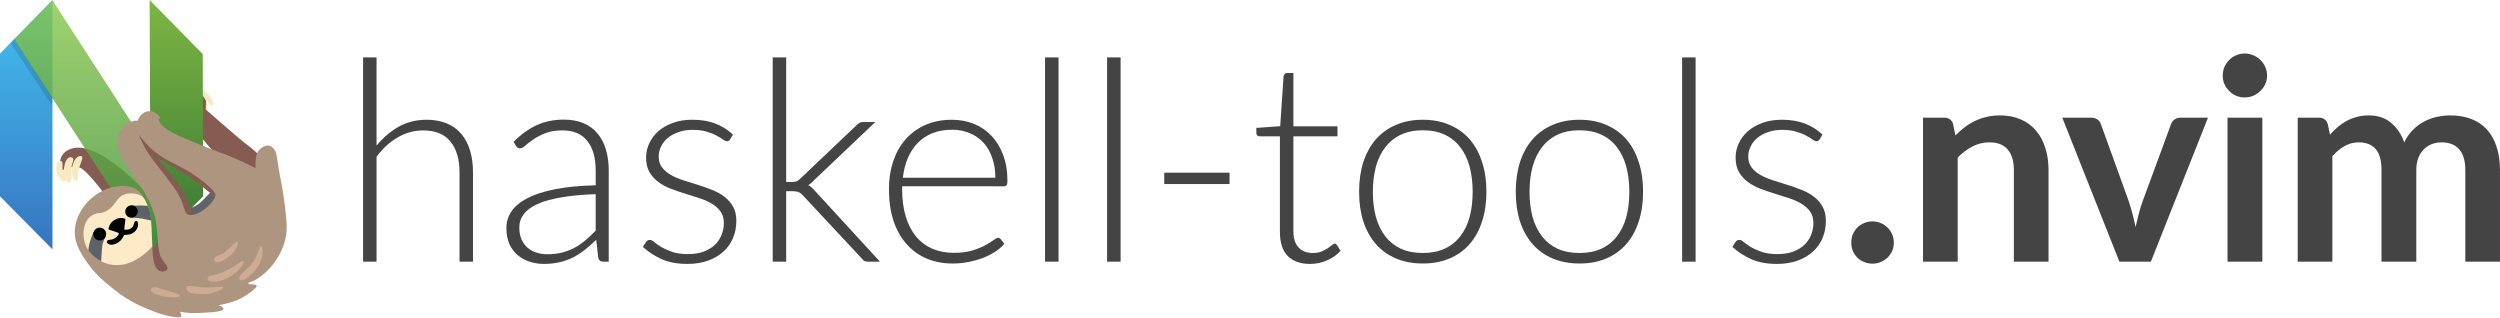
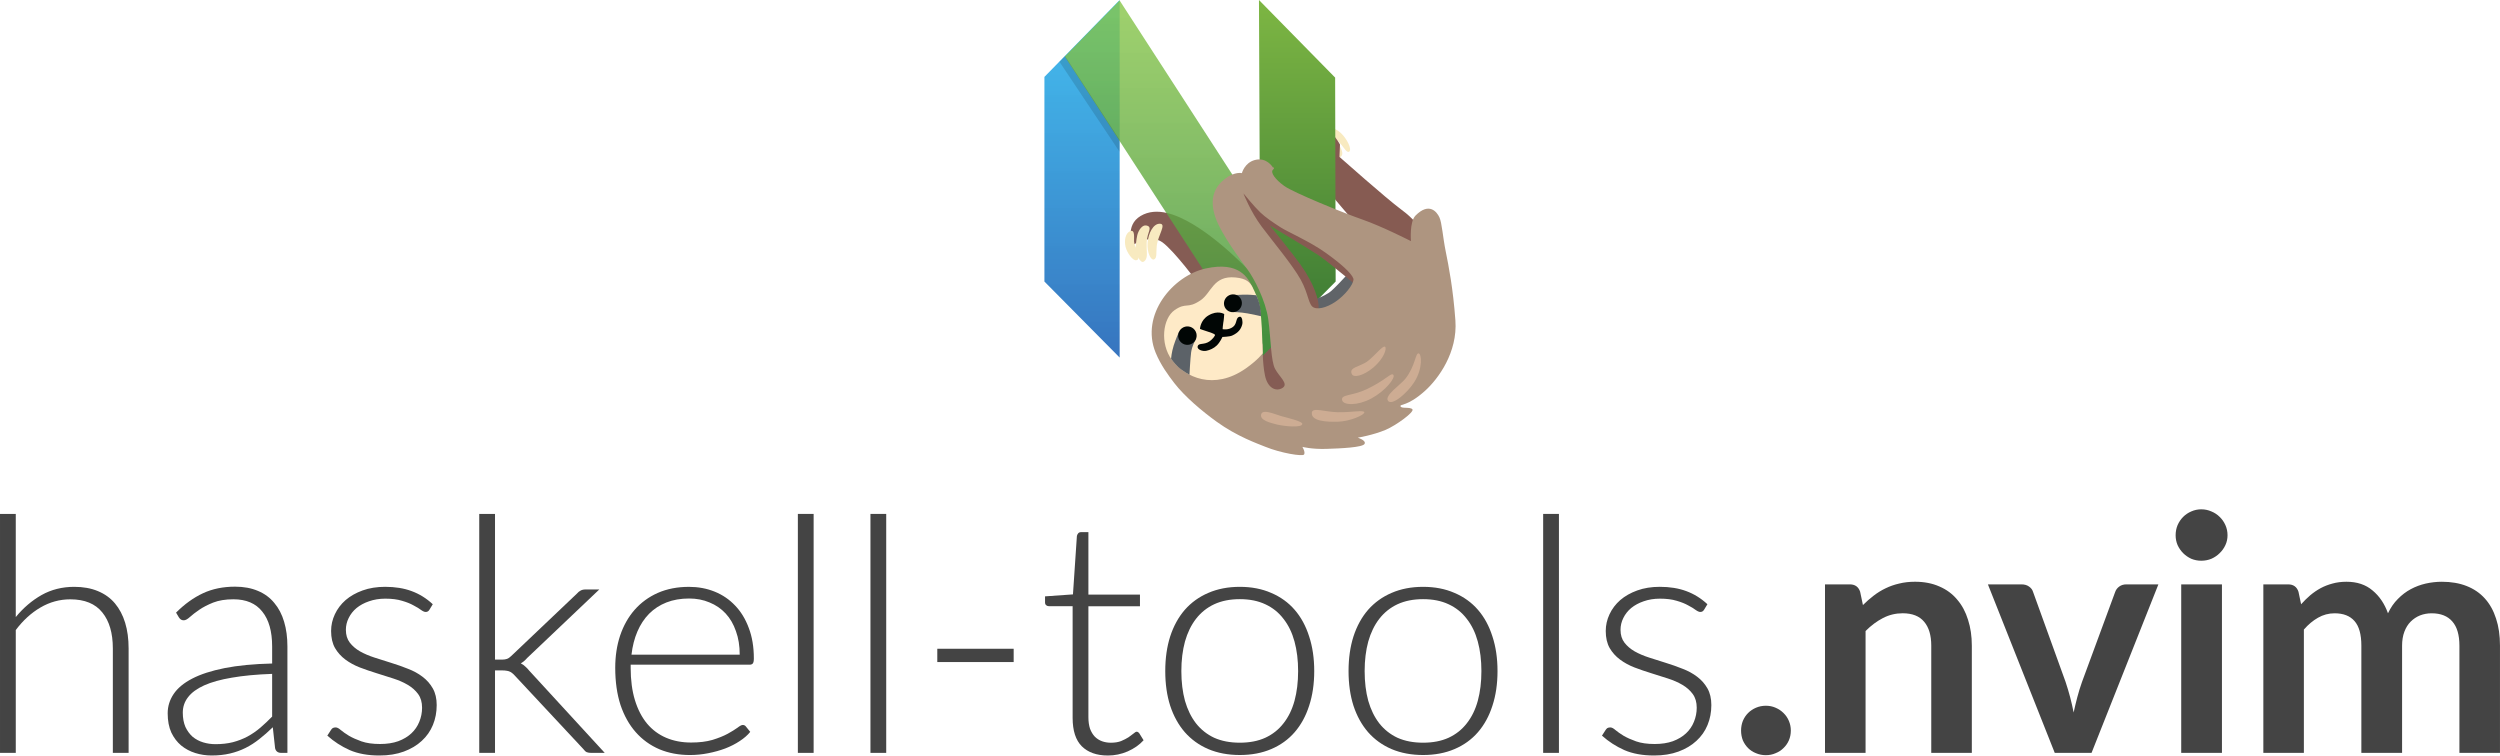
- <svg xmlns="http://www.w3.org/2000/svg" width="564.354" height="71.654" viewBox="0 0 564.354 71.654" version="1.1" id="svg95">
+ <svg xmlns="http://www.w3.org/2000/svg" width="482.395" height="145.781" viewBox="0 0 482.395 145.781" version="1.1" id="svg95">
  <description>Created with Sketch (http://www.bohemiancoding.com/sketch)</description>
  <defs id="defs87">
    <linearGradient x1="167.958" y1="-0.461" x2="167.958" y2="335.455" id="linearGradient-1" gradientTransform="scale(0.461424,2.167204)" gradientUnits="userSpaceOnUse">
      <stop stop-color="#16B0ED" stop-opacity="0.8" offset="0%" id="stop72" />
      <stop stop-color="#0F59B2" stop-opacity="0.837" offset="100%" id="stop74" />
    </linearGradient>
    <linearGradient x1="1118.343" y1="-0.466" x2="1118.343" y2="338.686" id="linearGradient-2" gradientTransform="scale(0.465868,2.146531)" gradientUnits="userSpaceOnUse">
      <stop stop-color="#7DB643" offset="0%" id="stop77" />
      <stop stop-color="#367533" offset="100%" id="stop79" />
    </linearGradient>
    <linearGradient x1="356.338" y1="0" x2="356.338" y2="612.901" id="linearGradient-3" gradientTransform="scale(0.8418974,1.187793)" gradientUnits="userSpaceOnUse">
      <stop stop-color="#88C649" stop-opacity="0.8" offset="0%" id="stop82" />
      <stop stop-color="#439240" stop-opacity="0.84" offset="100%" id="stop84" />
    </linearGradient>
    <linearGradient x1="49.022" y1="-0.08" x2="49.022" y2="97.846" id="linearGradient-1-2" gradientTransform="scale(0.4615398,2.166661)" gradientUnits="userSpaceOnUse">
      <stop stop-color="#16B0ED" stop-opacity="0.8" offset="0%" id="stop5136" />
      <stop stop-color="#0F59B2" stop-opacity="0.837" offset="100%" id="stop5138" />
    </linearGradient>
    <linearGradient x1="326.174" y1="-0.069" x2="326.174" y2="98.852" id="linearGradient-2-2" gradientTransform="scale(0.4662846,2.144613)" gradientUnits="userSpaceOnUse">
      <stop stop-color="#7DB643" offset="0%" id="stop5141" />
      <stop stop-color="#367533" offset="100%" id="stop5143" />
    </linearGradient>
    <linearGradient x1="103.885" y1="-0.115" x2="103.885" y2="178.558" id="linearGradient-3-8" gradientTransform="scale(0.8420382,1.187595)" gradientUnits="userSpaceOnUse">
      <stop stop-color="#88C649" stop-opacity="0.8" offset="0%" id="stop5146" />
      <stop stop-color="#439240" stop-opacity="0.84" offset="100%" id="stop5148" />
    </linearGradient>
    <linearGradient id="_Linear1" x1="0" y1="0" x2="1" y2="0" gradientUnits="userSpaceOnUse" gradientTransform="matrix(1,0,0,-1,0,-6.50515e-4)">
      <stop offset="0" style="stop-color:rgb(247,76,0);stop-opacity:1" id="stop505" />
      <stop offset="0.33" style="stop-color:rgb(247,76,0);stop-opacity:1" id="stop507" />
      <stop offset="1" style="stop-color:rgb(244,150,0);stop-opacity:1" id="stop509" />
    </linearGradient>
    <linearGradient id="_Linear2" x1="0" y1="0" x2="1" y2="0" gradientUnits="userSpaceOnUse" gradientTransform="matrix(1,0,0,-1,0,1.23438e-6)">
      <stop offset="0" style="stop-color:rgb(204,58,0);stop-opacity:1" id="stop512" />
      <stop offset="0.15" style="stop-color:rgb(204,58,0);stop-opacity:1" id="stop514" />
      <stop offset="0.74" style="stop-color:rgb(247,76,0);stop-opacity:1" id="stop516" />
      <stop offset="1" style="stop-color:rgb(247,76,0);stop-opacity:1" id="stop518" />
    </linearGradient>
    <linearGradient id="_Linear3" x1="0" y1="0" x2="1" y2="0" gradientUnits="userSpaceOnUse" gradientTransform="scale(1,-1)">
      <stop offset="0" style="stop-color:rgb(204,58,0);stop-opacity:1" id="stop521" />
      <stop offset="0.15" style="stop-color:rgb(204,58,0);stop-opacity:1" id="stop523" />
      <stop offset="0.74" style="stop-color:rgb(247,76,0);stop-opacity:1" id="stop525" />
      <stop offset="1" style="stop-color:rgb(247,76,0);stop-opacity:1" id="stop527" />
    </linearGradient>
  </defs>
-   <g aria-label="haskell-tools.nvim" id="text4483" style="font-weight:bold;font-size:33.475px;font-family:Lato;-inkscape-font-specification:'Lato Bold';fill:#1a1a1a;stroke-width:1.395" transform="translate(272.0115,89.97066)">
+   <g aria-label="haskell-tools.nvim" id="text4483" style="font-weight:bold;font-size:33.475px;font-family:Lato;-inkscape-font-specification:'Lato Bold';fill:#1a1a1a;stroke-width:1.395" transform="translate(190.0525,176.1725)">
    <g id="g5925" transform="matrix(1.657668,0,0,1.657668,-217.3682,0)">
      <g id="g8863" transform="matrix(0.8161422,0,0,0.8161422,-10.01427,-7.820178)">
        <g id="g8883" transform="matrix(1.127906,0,0,1.127906,-4.151925,6.138867)">
          <path d="m 34.455,-34.372 q 1.433,-1.745 3.261,-2.783 1.848,-1.038 4.133,-1.038 1.703,0 2.991,0.54 1.308,0.54 2.16,1.558 0.851,1.018 1.288,2.451 0.436,1.433 0.436,3.24 v 13.208 h -1.994 v -13.208 q 0,-2.908 -1.329,-4.548 -1.329,-1.661 -4.05,-1.661 -2.014,0 -3.78,1.038 -1.745,1.018 -3.115,2.845 v 15.534 h -1.994 v -30.217 h 1.994 z" style="font-weight:300;-inkscape-font-specification:'Lato Light';fill:#444444;fill-opacity:1;stroke-width:1.731" id="path5794" />
          <path d="m 66.873,-27.186 q -2.949,0.104 -5.088,0.478 -2.118,0.353 -3.51,0.976 -1.371,0.623 -2.035,1.495 -0.665,0.851 -0.665,1.952 0,1.038 0.332,1.807 0.353,0.748 0.914,1.246 0.582,0.478 1.329,0.706 0.748,0.228 1.558,0.228 1.205,0 2.201,-0.249 1.018,-0.27 1.869,-0.727 0.872,-0.478 1.62,-1.121 0.748,-0.644 1.475,-1.391 z m -12.149,-7.746 q 1.62,-1.62 3.406,-2.451 1.786,-0.831 4.05,-0.831 1.661,0 2.908,0.54 1.246,0.519 2.056,1.516 0.831,0.976 1.246,2.388 0.415,1.391 0.415,3.115 v 13.458 h -0.789 q -0.623,0 -0.768,-0.582 l -0.291,-2.658 q -0.851,0.831 -1.703,1.495 -0.831,0.665 -1.745,1.121 -0.914,0.457 -1.973,0.706 -1.059,0.249 -2.326,0.249 -1.059,0 -2.056,-0.312 -0.997,-0.312 -1.786,-0.955 -0.768,-0.644 -1.246,-1.641 -0.457,-1.018 -0.457,-2.43 0,-1.308 0.748,-2.43 0.748,-1.121 2.347,-1.952 1.599,-0.831 4.091,-1.329 2.513,-0.498 6.023,-0.582 v -2.16 q 0,-2.866 -1.246,-4.403 -1.225,-1.558 -3.655,-1.558 -1.495,0 -2.554,0.415 -1.038,0.415 -1.765,0.914 -0.727,0.498 -1.184,0.914 -0.457,0.415 -0.768,0.415 -0.228,0 -0.374,-0.104 -0.145,-0.104 -0.249,-0.27 z" style="font-weight:300;-inkscape-font-specification:'Lato Light';fill:#444444;fill-opacity:1;stroke-width:1.731" id="path5796" />
          <path d="m 86.769,-35.306 q -0.166,0.291 -0.478,0.291 -0.228,0 -0.582,-0.249 -0.353,-0.27 -0.955,-0.582 -0.582,-0.332 -1.454,-0.582 -0.872,-0.27 -2.118,-0.27 -1.121,0 -2.056,0.332 -0.914,0.312 -1.578,0.851 -0.644,0.54 -0.997,1.267 -0.353,0.706 -0.353,1.495 0,0.976 0.498,1.62 0.498,0.644 1.288,1.101 0.81,0.457 1.848,0.789 1.038,0.332 2.098,0.665 1.08,0.332 2.118,0.748 1.038,0.395 1.828,0.997 0.81,0.602 1.308,1.475 0.498,0.872 0.498,2.118 0,1.35 -0.478,2.513 -0.478,1.163 -1.412,2.014 -0.914,0.851 -2.264,1.35 -1.35,0.498 -3.094,0.498 -2.181,0 -3.759,-0.685 -1.578,-0.706 -2.824,-1.828 l 0.457,-0.706 q 0.104,-0.166 0.228,-0.249 0.145,-0.083 0.374,-0.083 0.27,0 0.644,0.332 0.395,0.332 1.038,0.727 0.644,0.374 1.578,0.706 0.955,0.332 2.347,0.332 1.308,0 2.305,-0.353 0.997,-0.374 1.661,-0.997 0.665,-0.623 0.997,-1.454 0.353,-0.851 0.353,-1.786 0,-1.038 -0.498,-1.724 -0.498,-0.685 -1.308,-1.163 -0.81,-0.478 -1.848,-0.81 -1.018,-0.332 -2.098,-0.665 -1.08,-0.332 -2.118,-0.727 -1.018,-0.395 -1.828,-0.997 -0.81,-0.602 -1.308,-1.454 -0.498,-0.872 -0.498,-2.16 0,-1.101 0.478,-2.118 0.478,-1.018 1.35,-1.786 0.893,-0.768 2.16,-1.225 1.267,-0.457 2.845,-0.457 1.89,0 3.344,0.54 1.475,0.54 2.679,1.661 z" style="font-weight:300;-inkscape-font-specification:'Lato Light';fill:#444444;fill-opacity:1;stroke-width:1.731" id="path5798" />
          <path d="m 95.056,-47.414 v 18.421 h 0.955 q 0.291,0 0.54,-0.083 0.27,-0.083 0.582,-0.395 l 8.286,-7.871 q 0.208,-0.249 0.457,-0.374 0.249,-0.145 0.623,-0.145 h 1.745 l -9.117,8.66 q -0.374,0.436 -0.81,0.685 0.332,0.166 0.561,0.395 0.249,0.208 0.478,0.498 l 9.574,10.426 h -1.724 q -0.291,0 -0.54,-0.083 -0.228,-0.104 -0.436,-0.395 l -8.681,-9.304 q -0.166,-0.187 -0.332,-0.312 -0.145,-0.125 -0.312,-0.187 -0.166,-0.083 -0.395,-0.104 -0.208,-0.042 -0.519,-0.042 H 95.056 v 10.426 h -1.994 v -30.217 z" style="font-weight:300;-inkscape-font-specification:'Lato Light';fill:#444444;fill-opacity:1;stroke-width:1.731" id="path5800" />
          <path d="m 126,-29.616 q 0,-1.661 -0.478,-2.97 -0.457,-1.329 -1.308,-2.243 -0.851,-0.914 -2.035,-1.391 -1.163,-0.498 -2.575,-0.498 -1.599,0 -2.866,0.498 -1.267,0.498 -2.201,1.433 -0.914,0.935 -1.475,2.243 -0.561,1.308 -0.748,2.928 z m -13.79,1.267 v 0.395 q 0,2.326 0.54,4.091 0.54,1.765 1.537,2.97 0.997,1.184 2.409,1.786 1.412,0.602 3.157,0.602 1.558,0 2.7,-0.332 1.142,-0.353 1.911,-0.768 0.789,-0.436 1.246,-0.768 0.457,-0.353 0.665,-0.353 0.27,0 0.415,0.208 l 0.54,0.665 q -0.498,0.623 -1.329,1.163 -0.81,0.54 -1.828,0.935 -0.997,0.374 -2.16,0.602 -1.142,0.228 -2.305,0.228 -2.118,0 -3.863,-0.727 -1.745,-0.748 -2.991,-2.16 -1.246,-1.412 -1.931,-3.447 -0.665,-2.056 -0.665,-4.694 0,-2.222 0.623,-4.091 0.644,-1.89 1.828,-3.24 1.205,-1.371 2.928,-2.139 1.745,-0.768 3.946,-0.768 1.745,0 3.24,0.602 1.495,0.602 2.596,1.765 1.101,1.142 1.724,2.824 0.644,1.682 0.644,3.863 0,0.457 -0.125,0.623 -0.125,0.166 -0.415,0.166 z" style="font-weight:300;-inkscape-font-specification:'Lato Light';fill:#444444;fill-opacity:1;stroke-width:1.731" id="path5802" />
          <path d="m 135.346,-47.414 v 30.217 h -1.994 v -30.217 z" style="font-weight:300;-inkscape-font-specification:'Lato Light';fill:#444444;fill-opacity:1;stroke-width:1.731" id="path5804" />
          <path d="m 144.525,-47.414 v 30.217 h -1.994 v -30.217 z" style="font-weight:300;-inkscape-font-specification:'Lato Light';fill:#444444;fill-opacity:1;stroke-width:1.731" id="path5806" />
          <path d="m 150.984,-30.363 h 9.657 v 1.682 h -9.657 z" style="font-weight:300;-inkscape-font-specification:'Lato Light';fill:#444444;fill-opacity:1;stroke-width:1.731" id="path5808" />
          <path d="m 172.541,-16.864 q -2.098,0 -3.281,-1.163 -1.163,-1.163 -1.163,-3.593 v -14.122 h -2.97 q -0.228,0 -0.374,-0.125 -0.145,-0.125 -0.145,-0.353 v -0.768 l 3.531,-0.249 0.498,-7.393 q 0.042,-0.187 0.166,-0.332 0.125,-0.145 0.353,-0.145 h 0.935 v 7.892 h 6.521 v 1.475 h -6.521 v 14.018 q 0,0.851 0.208,1.475 0.228,0.602 0.602,0.997 0.395,0.395 0.914,0.582 0.519,0.187 1.121,0.187 0.748,0 1.288,-0.208 0.54,-0.228 0.935,-0.478 0.395,-0.27 0.644,-0.478 0.249,-0.228 0.395,-0.228 0.166,0 0.332,0.208 l 0.54,0.872 q -0.789,0.872 -2.014,1.412 -1.205,0.519 -2.513,0.519 z" style="font-weight:300;-inkscape-font-specification:'Lato Light';fill:#444444;fill-opacity:1;stroke-width:1.731" id="path5810" />
          <path d="m 189.239,-38.193 q 2.222,0 3.967,0.768 1.765,0.748 2.97,2.139 1.205,1.391 1.828,3.364 0.644,1.952 0.644,4.382 0,2.43 -0.644,4.382 -0.623,1.952 -1.828,3.344 -1.205,1.391 -2.97,2.139 -1.745,0.748 -3.967,0.748 -2.222,0 -3.987,-0.748 -1.745,-0.748 -2.97,-2.139 -1.205,-1.391 -1.848,-3.344 -0.623,-1.952 -0.623,-4.382 0,-2.43 0.623,-4.382 0.644,-1.973 1.848,-3.364 1.225,-1.391 2.97,-2.139 1.765,-0.768 3.987,-0.768 z m 0,19.709 q 1.848,0 3.219,-0.623 1.391,-0.644 2.305,-1.828 0.935,-1.184 1.391,-2.845 0.457,-1.682 0.457,-3.759 0,-2.056 -0.457,-3.738 -0.457,-1.682 -1.391,-2.866 -0.914,-1.205 -2.305,-1.848 -1.371,-0.644 -3.219,-0.644 -1.848,0 -3.24,0.644 -1.371,0.644 -2.305,1.848 -0.914,1.184 -1.391,2.866 -0.457,1.682 -0.457,3.738 0,2.077 0.457,3.759 0.478,1.661 1.391,2.845 0.935,1.184 2.305,1.828 1.391,0.623 3.24,0.623 z" style="font-weight:300;-inkscape-font-specification:'Lato Light';fill:#444444;fill-opacity:1;stroke-width:1.731" id="path5812" />
          <path d="m 212.416,-38.193 q 2.222,0 3.967,0.768 1.765,0.748 2.97,2.139 1.205,1.391 1.828,3.364 0.644,1.952 0.644,4.382 0,2.43 -0.644,4.382 -0.623,1.952 -1.828,3.344 -1.205,1.391 -2.97,2.139 -1.745,0.748 -3.967,0.748 -2.222,0 -3.987,-0.748 -1.745,-0.748 -2.97,-2.139 -1.205,-1.391 -1.848,-3.344 -0.623,-1.952 -0.623,-4.382 0,-2.43 0.623,-4.382 0.644,-1.973 1.848,-3.364 1.225,-1.391 2.97,-2.139 1.765,-0.768 3.987,-0.768 z m 0,19.709 q 1.848,0 3.219,-0.623 1.391,-0.644 2.305,-1.828 0.935,-1.184 1.391,-2.845 0.457,-1.682 0.457,-3.759 0,-2.056 -0.457,-3.738 -0.457,-1.682 -1.391,-2.866 -0.914,-1.205 -2.305,-1.848 -1.371,-0.644 -3.219,-0.644 -1.848,0 -3.24,0.644 -1.371,0.644 -2.305,1.848 -0.914,1.184 -1.391,2.866 -0.457,1.682 -0.457,3.738 0,2.077 0.457,3.759 0.478,1.661 1.391,2.845 0.935,1.184 2.305,1.828 1.391,0.623 3.24,0.623 z" style="font-weight:300;-inkscape-font-specification:'Lato Light';fill:#444444;fill-opacity:1;stroke-width:1.731" id="path5814" />
          <path d="m 229.591,-47.414 v 30.217 h -1.994 v -30.217 z" style="font-weight:300;-inkscape-font-specification:'Lato Light';fill:#444444;fill-opacity:1;stroke-width:1.731" id="path5816" />
          <path d="m 247.95,-35.306 q -0.166,0.291 -0.478,0.291 -0.228,0 -0.581,-0.249 -0.353,-0.27 -0.955,-0.582 -0.582,-0.332 -1.454,-0.582 -0.872,-0.27 -2.118,-0.27 -1.121,0 -2.056,0.332 -0.914,0.312 -1.578,0.851 -0.644,0.54 -0.997,1.267 -0.353,0.706 -0.353,1.495 0,0.976 0.498,1.62 0.498,0.644 1.288,1.101 0.81,0.457 1.848,0.789 1.038,0.332 2.098,0.665 1.08,0.332 2.118,0.748 1.038,0.395 1.828,0.997 0.81,0.602 1.308,1.475 0.498,0.872 0.498,2.118 0,1.35 -0.478,2.513 -0.478,1.163 -1.412,2.014 -0.914,0.851 -2.264,1.35 -1.35,0.498 -3.094,0.498 -2.181,0 -3.759,-0.685 -1.578,-0.706 -2.824,-1.828 l 0.457,-0.706 q 0.104,-0.166 0.228,-0.249 0.145,-0.083 0.374,-0.083 0.27,0 0.644,0.332 0.395,0.332 1.038,0.727 0.644,0.374 1.578,0.706 0.955,0.332 2.347,0.332 1.308,0 2.305,-0.353 0.997,-0.374 1.661,-0.997 0.665,-0.623 0.997,-1.454 0.353,-0.851 0.353,-1.786 0,-1.038 -0.498,-1.724 -0.498,-0.685 -1.308,-1.163 -0.81,-0.478 -1.848,-0.81 -1.018,-0.332 -2.098,-0.665 -1.08,-0.332 -2.118,-0.727 -1.018,-0.395 -1.828,-0.997 -0.81,-0.602 -1.308,-1.454 -0.498,-0.872 -0.498,-2.16 0,-1.101 0.478,-2.118 0.478,-1.018 1.35,-1.786 0.893,-0.768 2.16,-1.225 1.267,-0.457 2.845,-0.457 1.89,0 3.344,0.54 1.475,0.54 2.679,1.661 z" style="font-weight:300;-inkscape-font-specification:'Lato Light';fill:#444444;fill-opacity:1;stroke-width:1.731" id="path5818" />
          <path d="m 252.623,-20.021 q 0,-0.644 0.228,-1.225 0.249,-0.582 0.665,-0.997 0.415,-0.415 0.997,-0.665 0.582,-0.249 1.246,-0.249 0.665,0 1.225,0.249 0.582,0.249 0.997,0.665 0.436,0.415 0.685,0.997 0.249,0.582 0.249,1.225 0,0.665 -0.249,1.246 -0.249,0.561 -0.685,0.976 -0.415,0.415 -0.997,0.644 -0.561,0.249 -1.225,0.249 -0.665,0 -1.246,-0.249 -0.582,-0.228 -0.997,-0.644 -0.415,-0.415 -0.665,-0.976 -0.228,-0.582 -0.228,-1.246 z" id="path5820" style="fill:#444444;fill-opacity:1;stroke-width:1.731" />
          <path d="m 268.033,-35.888 q 0.644,-0.644 1.35,-1.184 0.727,-0.561 1.516,-0.935 0.81,-0.395 1.724,-0.602 0.914,-0.228 1.994,-0.228 1.745,0 3.094,0.602 1.35,0.582 2.243,1.661 0.914,1.059 1.371,2.554 0.478,1.475 0.478,3.261 v 13.562 h -5.13 v -13.562 q 0,-1.952 -0.893,-3.011 -0.893,-1.08 -2.721,-1.08 -1.329,0 -2.492,0.602 -1.163,0.602 -2.201,1.641 v 15.41 h -5.13 v -21.308 h 3.136 q 0.997,0 1.308,0.935 z" id="path5822" style="fill:#444444;fill-opacity:1;stroke-width:1.731" />
          <path d="m 305.394,-38.504 -8.453,21.308 h -4.652 l -8.453,-21.308 h 4.237 q 0.581,0 0.955,0.27 0.395,0.27 0.519,0.685 l 4.112,11.381 q 0.332,0.997 0.582,1.952 0.249,0.955 0.436,1.911 0.208,-0.955 0.457,-1.911 0.249,-0.955 0.602,-1.952 l 4.195,-11.381 q 0.145,-0.415 0.519,-0.685 0.374,-0.27 0.893,-0.27 z" id="path5824" style="fill:#444444;fill-opacity:1;stroke-width:1.731" />
          <path d="m 313.431,-38.504 v 21.308 h -5.15 v -21.308 z m 0.706,-6.21 q 0,0.665 -0.27,1.246 -0.27,0.582 -0.727,1.018 -0.436,0.436 -1.038,0.706 -0.602,0.249 -1.288,0.249 -0.665,0 -1.267,-0.249 -0.582,-0.27 -1.018,-0.706 -0.436,-0.436 -0.706,-1.018 -0.249,-0.582 -0.249,-1.246 0,-0.685 0.249,-1.288 0.27,-0.602 0.706,-1.038 0.436,-0.436 1.018,-0.685 0.602,-0.27 1.267,-0.27 0.685,0 1.288,0.27 0.602,0.249 1.038,0.685 0.457,0.436 0.727,1.038 0.27,0.602 0.27,1.288 z" id="path5826" style="fill:#444444;fill-opacity:1;stroke-width:1.731" />
          <path d="m 318.665,-17.196 v -21.308 h 3.136 q 0.997,0 1.308,0.935 l 0.332,1.578 q 0.561,-0.623 1.163,-1.142 0.623,-0.519 1.308,-0.893 0.706,-0.374 1.495,-0.582 0.81,-0.228 1.765,-0.228 2.014,0 3.302,1.101 1.308,1.08 1.952,2.887 0.498,-1.059 1.246,-1.807 0.748,-0.768 1.641,-1.246 0.893,-0.478 1.89,-0.706 1.018,-0.228 2.035,-0.228 1.765,0 3.136,0.54 1.371,0.54 2.305,1.578 0.935,1.038 1.412,2.534 0.498,1.495 0.498,3.427 v 13.562 h -5.13 v -13.562 q 0,-2.035 -0.893,-3.053 -0.893,-1.038 -2.617,-1.038 -0.789,0 -1.475,0.27 -0.665,0.27 -1.184,0.789 -0.498,0.498 -0.789,1.267 -0.291,0.768 -0.291,1.765 v 13.562 h -5.15 v -13.562 q 0,-2.139 -0.872,-3.115 -0.852,-0.976 -2.513,-0.976 -1.121,0 -2.098,0.561 -0.955,0.54 -1.786,1.495 v 15.597 z" id="path5828" style="fill:#444444;fill-opacity:1;stroke-width:1.731" />
        </g>
      </g>
      <g id="g1499" transform="matrix(0.4859065,0,0,0.4859065,-104.4788,-90.14233)" style="font-weight:bold;font-size:33.475px;font-family:Lato;-inkscape-font-specification:'Lato Bold';fill:#1a1a1a;stroke-width:1.395" />
-       <g id="g1218" transform="matrix(1.032845,0,0,1.032845,69.11841,101.0928)">
+       <g id="g1218" transform="matrix(1.265959,0,0,1.265959,263.1741,84.1576)" style="font-weight:bold;font-size:33.475px;font-family:Lato;-inkscape-font-specification:'Lato Bold';fill:#1a1a1a;stroke-width:1.395">
        <path d="m -84.641,-124.318 c 0,0 -2.263,-3.05 -3.352,-3.834 -1.09,-0.787 -2.74,0.266 -2.74,0.266 0,0 -0.734,-1.808 0.744,-2.685 1.479,-0.877 3.317,-0.117 4.77,0.743 3.229,1.908 6.317,5.485 6.317,5.485 l 2.798,10.417 -4.054,1.585 z" fill="#855c54" id="path907" style="stroke-width:0.345" />
        <path d="m -74.697,-137.638 c -0.341,0.347 0.319,0.6 0.55,0.734 0.315,0.182 0.717,0.55 1.1,0.97 0.573,0.63 0.828,0.402 0.752,0.007 -0.054,-0.28 -0.284,-0.615 -0.462,-0.846 -0.291,-0.378 -0.524,-0.489 -0.473,-0.529 0.082,-0.063 0.57,0.351 0.839,0.659 0.311,0.36 0.542,0.785 0.767,0.655 0.305,-0.176 0.191,-0.647 -0.131,-1.102 -0.254,-0.357 -0.569,-0.677 -0.539,-0.699 0.027,-0.021 0.416,0.235 0.78,0.688 0.211,0.262 0.519,0.787 0.717,0.606 0.252,-0.232 -0.241,-1.208 -0.788,-1.707 -0.446,-0.409 -1.169,-0.682 -1.463,-0.528 -0.291,0.153 0.071,0.473 0.071,0.473 0,0 -0.487,-0.328 -0.884,-0.065 -0.364,0.24 -0.1,0.555 -0.1,0.555 0,0 -0.442,-0.172 -0.738,0.128 z" fill="#f8eac0" id="path921" style="stroke-width:0.345" />
        <path d="m -70.43,-130.124 c 0,0 -1.945,-2.24 -2.667,-3.176 -0.722,-0.937 -3.734,-3.762 -1.597,-5.322 1.631,-1.191 3.035,1.486 3.035,1.486 l -0.048,1.137 c 0,0 4.375,3.877 5.634,4.802 2.524,1.849 2.217,3.217 2.217,3.217 l -2.963,2.943 z" fill="#865b52" id="path911" style="stroke-width:0.345" />
        <g id="Page-1" stroke="none" stroke-width="1" fill="none" fill-rule="evenodd" transform="matrix(0.04463193,0,0,0.04515958,-98.92531,-150.5177)" style="font-weight:bold;font-size:33.475px;font-family:Lato;-inkscape-font-specification:'Lato Bold';fill:#1a1a1a;stroke-width:1.395">
          <g id="mark-copy" transform="translate(2,3)">
            <path d="M 0,155.57 155,-1 V 727 L 0,572.238 Z" id="Left---green" fill="url(#linearGradient-1)" style="fill:url(#linearGradient-1)" />
            <path d="M 443.06,156.982 600,-1 596.819,727 442,572.22 Z" id="Right---blue" fill="url(#linearGradient-2)" transform="matrix(-1,0,0,1,1042,0)" style="fill:url(#linearGradient-2)" />
            <path d="M 154.986,0 558,615.19 445.225,728 42,114.172 Z" id="Cross---blue" fill="url(#linearGradient-3)" style="fill:url(#linearGradient-3)" />
            <path d="M 155,283.832 154.787,308 31,124.711 42.462,113 Z" id="Shadow" fill-opacity="0.13" fill="#000000" />
          </g>
        </g>
        <path d="m -74.557,-121.843 -0.012,-0.871 c 0,0 1.437,-0.361 2.139,-0.989 0.702,-0.629 2.328,-2.454 2.328,-2.454 l 2.485,3.054 -5.861,3.065 z" fill="#606468" id="path909" style="stroke-width:0.345" />
        <path d="m -81.626,-132.841 6.504,12.09 c 0,0 1.474,-0.827 1.501,-1.419 0.027,-0.593 -0.35,-2.091 -1.696,-3.968 -0.648,-0.906 -2.77,-3.537 -2.77,-3.537 0,0 3.481,2.064 4.487,2.741 1.006,0.677 4.204,3.4 4.204,3.4 l 0.453,-3.12 -10.973,-6.537 z" fill="#865b52" id="path915" style="stroke-width:0.345" />
        <path d="m -90.94,-129.179 c 0.475,-0.178 0.317,0.724 0.346,0.964 0.029,0.24 0.149,0.566 0.149,0.566 0,0 0.043,-0.758 0.152,-1.173 0.122,-0.469 0.459,-0.941 0.822,-0.874 0.486,0.088 0.281,0.421 0.144,0.901 -0.045,0.16 -0.096,0.402 -0.106,0.669 -0.014,0.367 0.009,0.765 0.019,0.96 0.02,0.338 -0.057,0.725 -0.355,0.824 -0.192,0.063 -0.498,-0.475 -0.498,-0.475 0,0 0.189,0.273 -0.129,0.318 -0.317,0.047 -0.842,-0.663 -0.982,-1.245 -0.136,-0.586 -0.005,-1.267 0.438,-1.434 z" fill="#f8eac0" id="path917" style="stroke-width:0.345" />
        <path d="m -88.507,-127.822 c 0.116,-0.992 0.917,-2.003 0.3,-2.034 -0.617,-0.03 -1.068,0.867 -1.142,1.739 -0.074,0.872 0.293,1.664 0.596,1.543 0.298,-0.124 0.177,-0.661 0.246,-1.249 z" fill="#f8eac0" id="path919" style="stroke-width:0.345" />
        <path d="m -64.715,-130.603 c -0.568,0.572 -0.418,2.346 -0.418,2.346 0,0 -2.655,-1.354 -4.461,-1.983 -1.806,-0.629 -6.334,-2.476 -7.183,-3.084 -0.849,-0.607 -1.296,-1.253 -1.048,-1.494 0.228,-0.219 -0.011,-0.225 -0.011,-0.225 0,0 -0.566,-0.969 -1.659,-0.67 -0.944,0.259 -1.183,1.205 -1.183,1.205 0,0 -0.657,-0.168 -1.559,0.527 -0.901,0.695 -1.505,1.791 -0.849,3.615 0.551,1.53 2.298,3.857 2.902,4.681 0.606,0.823 1.695,2.885 1.934,4.637 0.235,1.752 0.236,3.803 0.621,4.534 0.385,0.731 1.263,1.372 0.702,1.745 -0.562,0.374 -1.369,0.087 -1.626,-1.121 -0.256,-1.208 -0.213,-2.825 -0.213,-2.825 l -1.857,-4.959 0.972,-0.222 c -0.451,-1.002 -1.264,-2.515 -4.328,-1.851 -3.065,0.663 -6.051,4.277 -4.632,7.743 0.467,1.136 1.157,2.072 1.722,2.805 0.957,1.242 2.58,2.602 3.864,3.53 1.922,1.392 3.82,2.043 4.5,2.322 1.415,0.58 3.443,0.913 3.566,0.709 0.137,-0.227 -0.158,-0.7 -0.158,-0.7 0,0 0.849,0.226 2.195,0.185 1.346,-0.041 3.328,-0.132 3.519,-0.454 0.192,-0.323 -0.62,-0.578 -0.62,-0.578 0,0 1.394,-0.225 2.577,-0.725 0.927,-0.393 2.663,-1.643 2.445,-1.885 -0.217,-0.242 -1.022,-0.034 -1.092,-0.274 -0.068,-0.242 0.605,0.064 2.267,-1.435 1.211,-1.096 2.995,-3.526 2.779,-6.468 -0.215,-2.942 -0.615,-4.979 -0.887,-6.322 -0.272,-1.342 -0.347,-2.65 -0.585,-3.153 -0.232,-0.499 -0.941,-1.42 -2.196,-0.159 z m -5.715,5.782 c 0.113,0.325 -0.491,1.228 -1.322,1.9 -0.833,0.67 -1.785,0.995 -2.302,0.778 -0.519,-0.215 -0.472,-1.22 -1.209,-2.557 -0.737,-1.337 -2.545,-3.492 -3.59,-4.885 -1.045,-1.393 -1.688,-3.065 -1.688,-3.065 0,0 1.029,1.259 1.561,1.758 0.475,0.446 1.078,0.868 1.889,1.386 0.596,0.381 2.664,1.289 4.088,2.302 1.426,1.012 2.403,1.899 2.572,2.384 z" fill="#ae9580" id="path923" style="stroke-width:0.345" />
        <path d="m -84.479,-122.815 c -1.235,0.833 -1.292,0.147 -2.383,0.9 -1.091,0.753 -1.378,3.083 -0.246,4.587 1.201,1.595 3.854,2.832 6.785,0.78 1.121,-0.786 1.563,-1.396 1.563,-1.396 -0.067,-1.647 -0.063,-3.028 -0.28,-4.241 -0.135,-0.758 -0.382,-1.273 -0.645,-1.805 -0.235,-0.475 -0.574,-0.826 -1.577,-0.924 -2.058,-0.203 -2.199,1.41 -3.217,2.099 z" fill="#feeac7" id="path925" style="stroke-width:0.345" />
        <path d="m -86.483,-119.863 1.564,0.631 c 0,0 -0.352,0.618 -0.427,1.204 -0.076,0.586 -0.154,2.061 -0.154,2.061 0,0 -0.664,-0.359 -1.055,-0.733 -0.391,-0.373 -0.636,-0.74 -0.636,-0.74 0,0 0.045,-0.59 0.239,-1.209 0.195,-0.619 0.469,-1.214 0.469,-1.214 z" fill="#5c6268" id="path927" style="stroke-width:0.345" />
        <path d="m -81.621,-123.288 0.049,1.546 c 0,0 0.793,0.02 1.406,0.131 0.614,0.111 1.24,0.259 1.24,0.259 0,0 0.031,-0.377 -0.105,-0.991 -0.117,-0.528 -0.325,-0.936 -0.325,-0.936 0,0 -0.808,-0.08 -1.201,-0.055 -0.393,0.025 -1.064,0.046 -1.064,0.046 z" fill="#5c6268" id="path929" style="stroke-width:0.345" />
        <ellipse cx="5.122" cy="-147.011" rx="0.851" ry="0.848" fill="#010605" id="ellipse931" style="stroke-width:0.345" transform="rotate(-37.62299)" />
        <ellipse cx="10.254" cy="-146.813" rx="0.831" ry="0.814" fill="#010605" id="ellipse933" style="stroke-width:0.345" transform="rotate(-37.62299)" />
        <path d="m -83.758,-121.422 c -0.755,0.454 -0.774,1.24 -0.774,1.24 0,0 0.355,0.136 0.777,0.266 0.164,0.051 0.533,0.177 0.596,0.259 0.063,0.082 -0.243,0.443 -0.502,0.621 -0.499,0.341 -0.991,0.12 -1.083,0.438 -0.091,0.32 0.456,0.498 0.797,0.426 0.341,-0.072 0.688,-0.23 0.957,-0.488 0.312,-0.3 0.523,-0.784 0.523,-0.784 0,0 0.661,-0.025 0.884,-0.125 0.588,-0.263 0.823,-0.606 0.934,-1.013 0.068,-0.256 -0.006,-0.742 -0.204,-0.723 -0.436,0.042 -0.22,0.61 -0.641,0.935 -0.423,0.326 -0.955,0.208 -0.955,0.208 0,0 0.021,-0.419 0.059,-0.589 0.057,-0.25 0.086,-0.8 0.086,-0.8 0,0 -0.59,-0.389 -1.452,0.129 z" fill="#010605" id="path935" style="stroke-width:0.345" />
        <path d="m -75.124,-111.455 c -0.009,0.397 -1.709,0.218 -2.326,0.062 -0.617,-0.156 -1.588,-0.387 -1.46,-0.926 0.128,-0.539 1.245,-0.022 1.826,0.145 0.582,0.167 1.966,0.48 1.96,0.719 z" fill="#cdac93" id="path937" style="stroke-width:0.345" />
        <path d="m -74.247,-112.485 c -0.076,0.78 1.311,0.866 2.416,0.833 1.105,-0.033 2.423,-0.621 2.412,-0.862 -0.011,-0.241 -1.219,0.015 -2.424,-0.009 -1.205,-0.024 -2.352,-0.486 -2.404,0.038 z" fill="#cdac93" id="path939" style="stroke-width:0.345" />
        <path d="m -71.459,-113.621 c 0.118,0.465 1.414,0.522 2.696,-0.173 1.282,-0.695 2.255,-1.916 2.003,-2.175 -0.212,-0.218 -0.666,0.485 -2.447,1.33 -1.368,0.648 -2.394,0.452 -2.252,1.017 z" fill="#cdac93" id="path941" style="stroke-width:0.345" />
        <path d="m -70.554,-116.005 c 0.174,0.315 1.048,0.145 1.98,-0.645 0.931,-0.79 1.25,-1.725 1.063,-1.891 -0.187,-0.165 -0.884,0.753 -1.566,1.295 -0.682,0.541 -1.845,0.572 -1.476,1.241 z" fill="#cdac93" id="path943" style="stroke-width:0.345" />
        <path d="m -67.243,-113.573 c 0.362,0.489 1.748,-0.685 2.406,-1.708 0.808,-1.254 0.695,-2.616 0.402,-2.655 -0.291,-0.038 -0.294,1.179 -1.223,2.348 -0.43,0.541 -1.944,1.53 -1.585,2.015 z" fill="#cdac93" id="path945" style="stroke-width:0.345" />
      </g>
    </g>
  </g>
</svg>
